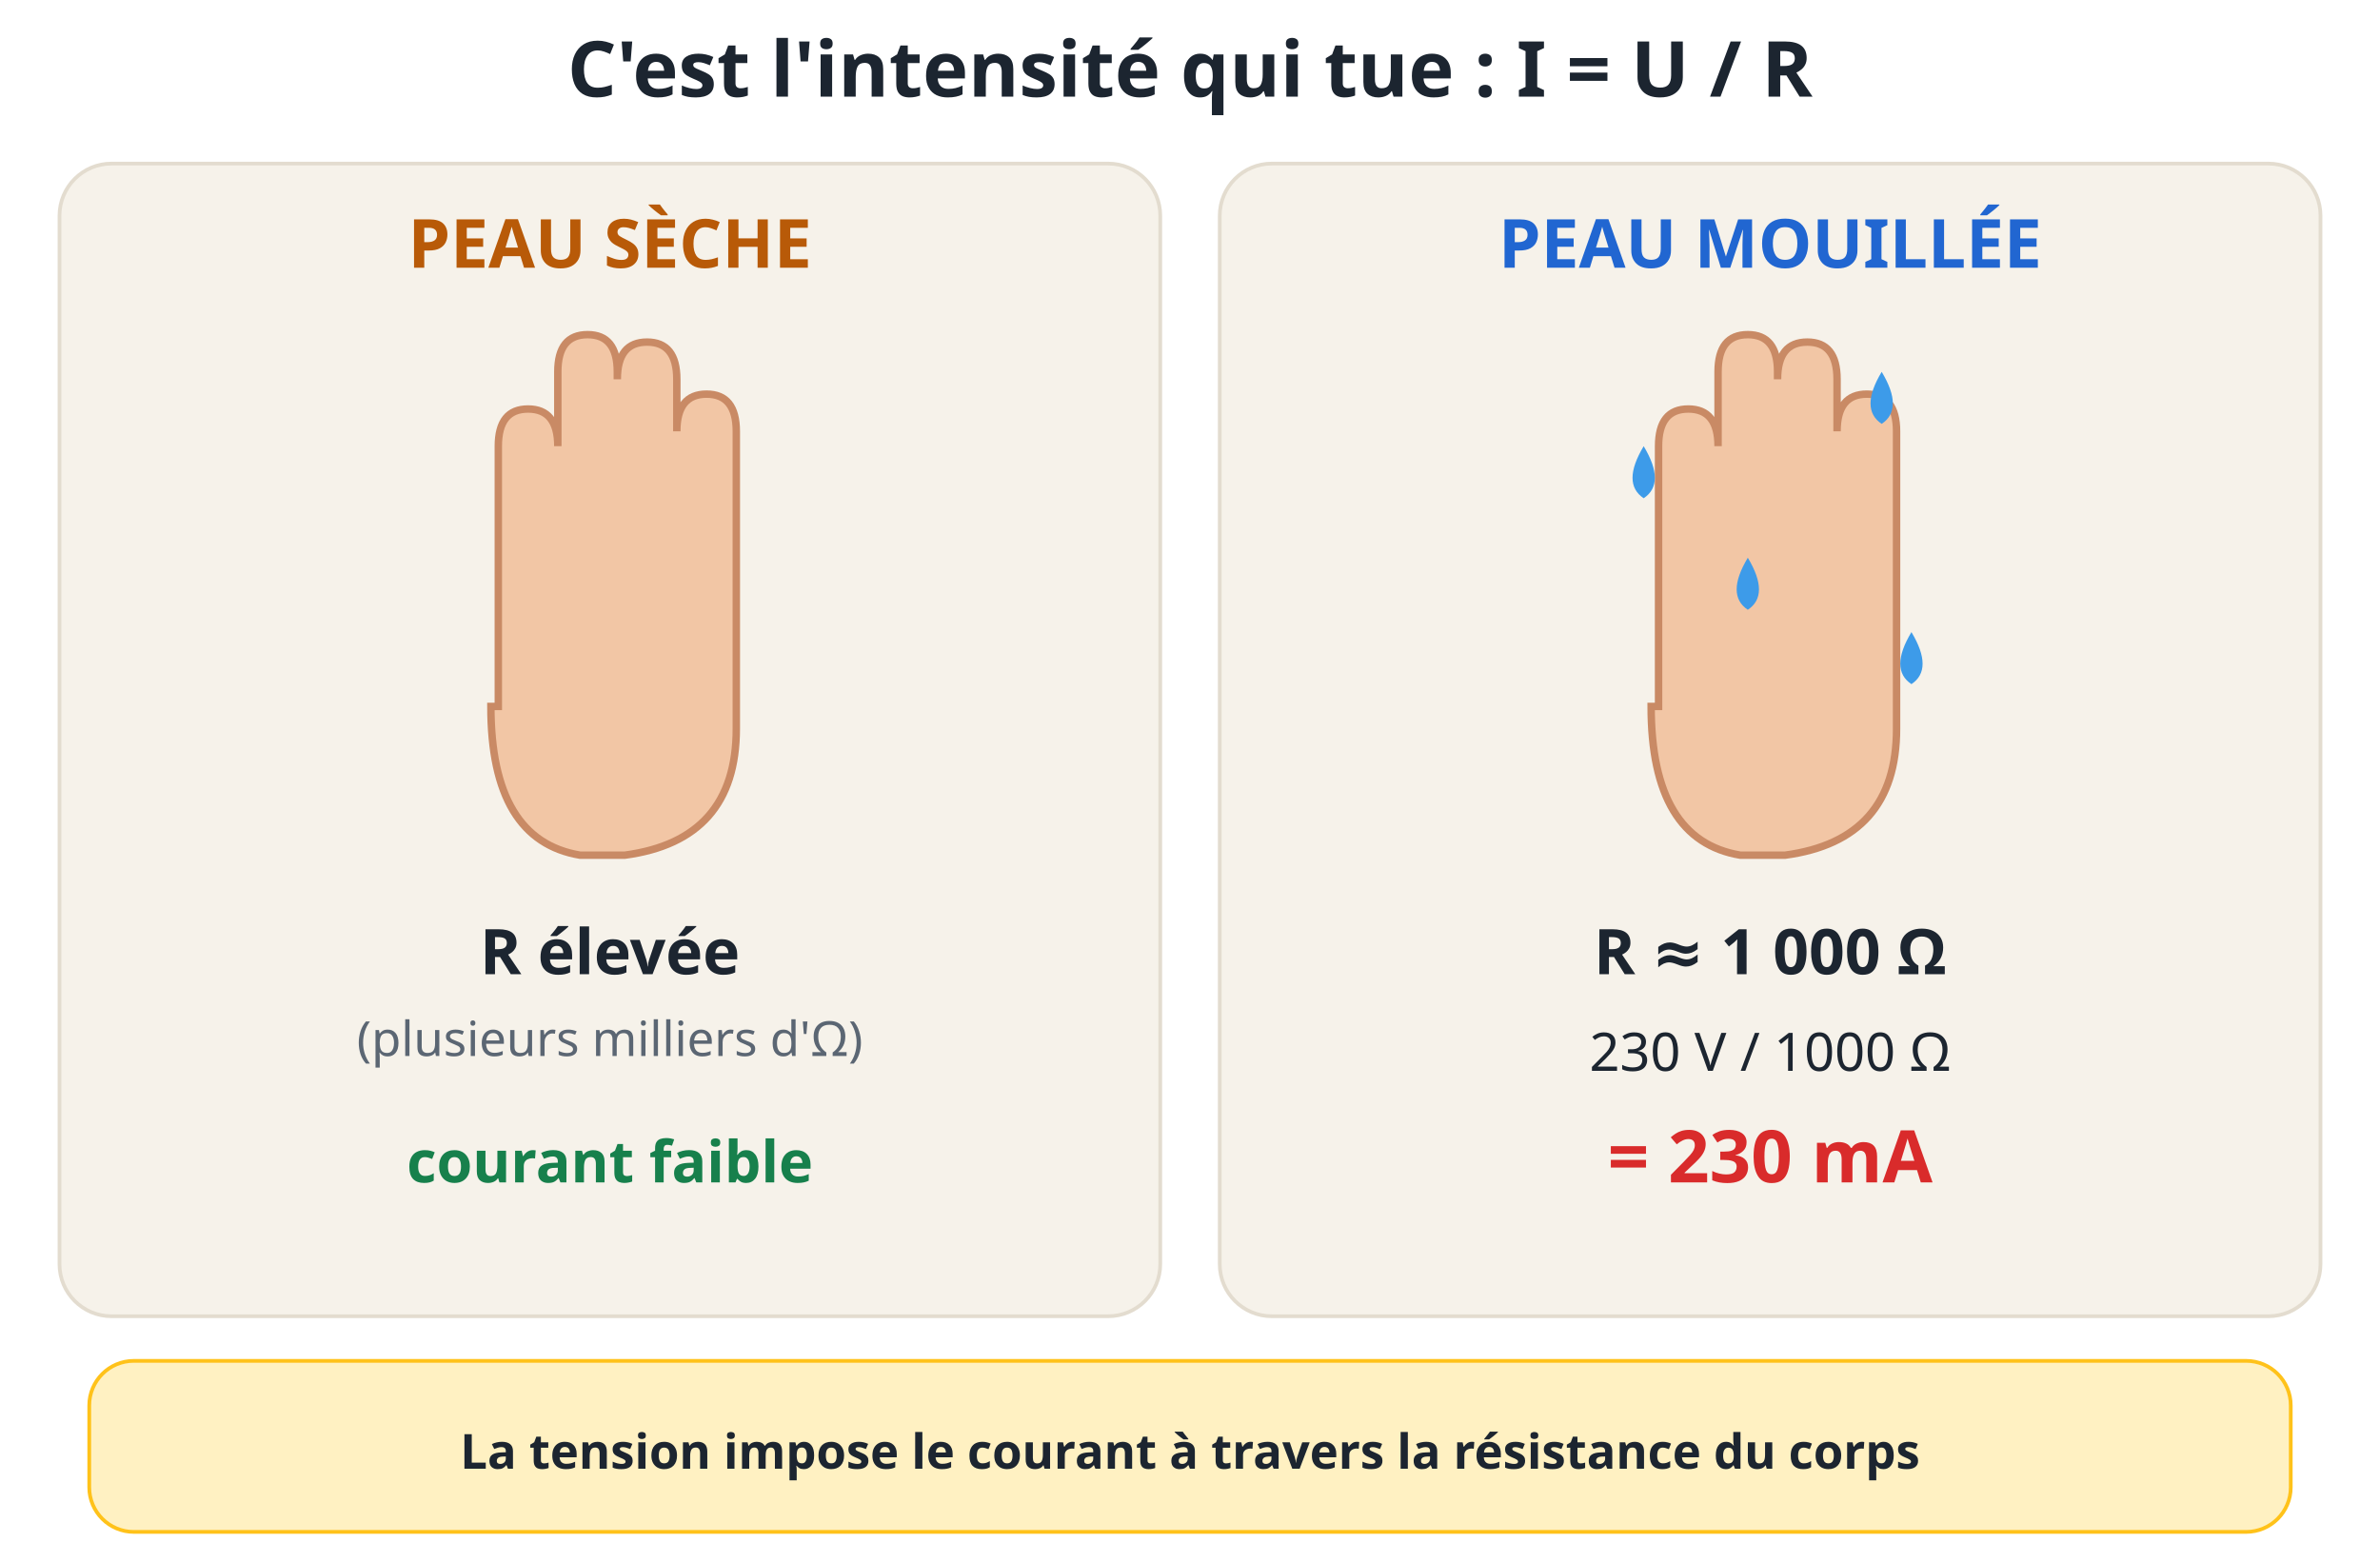
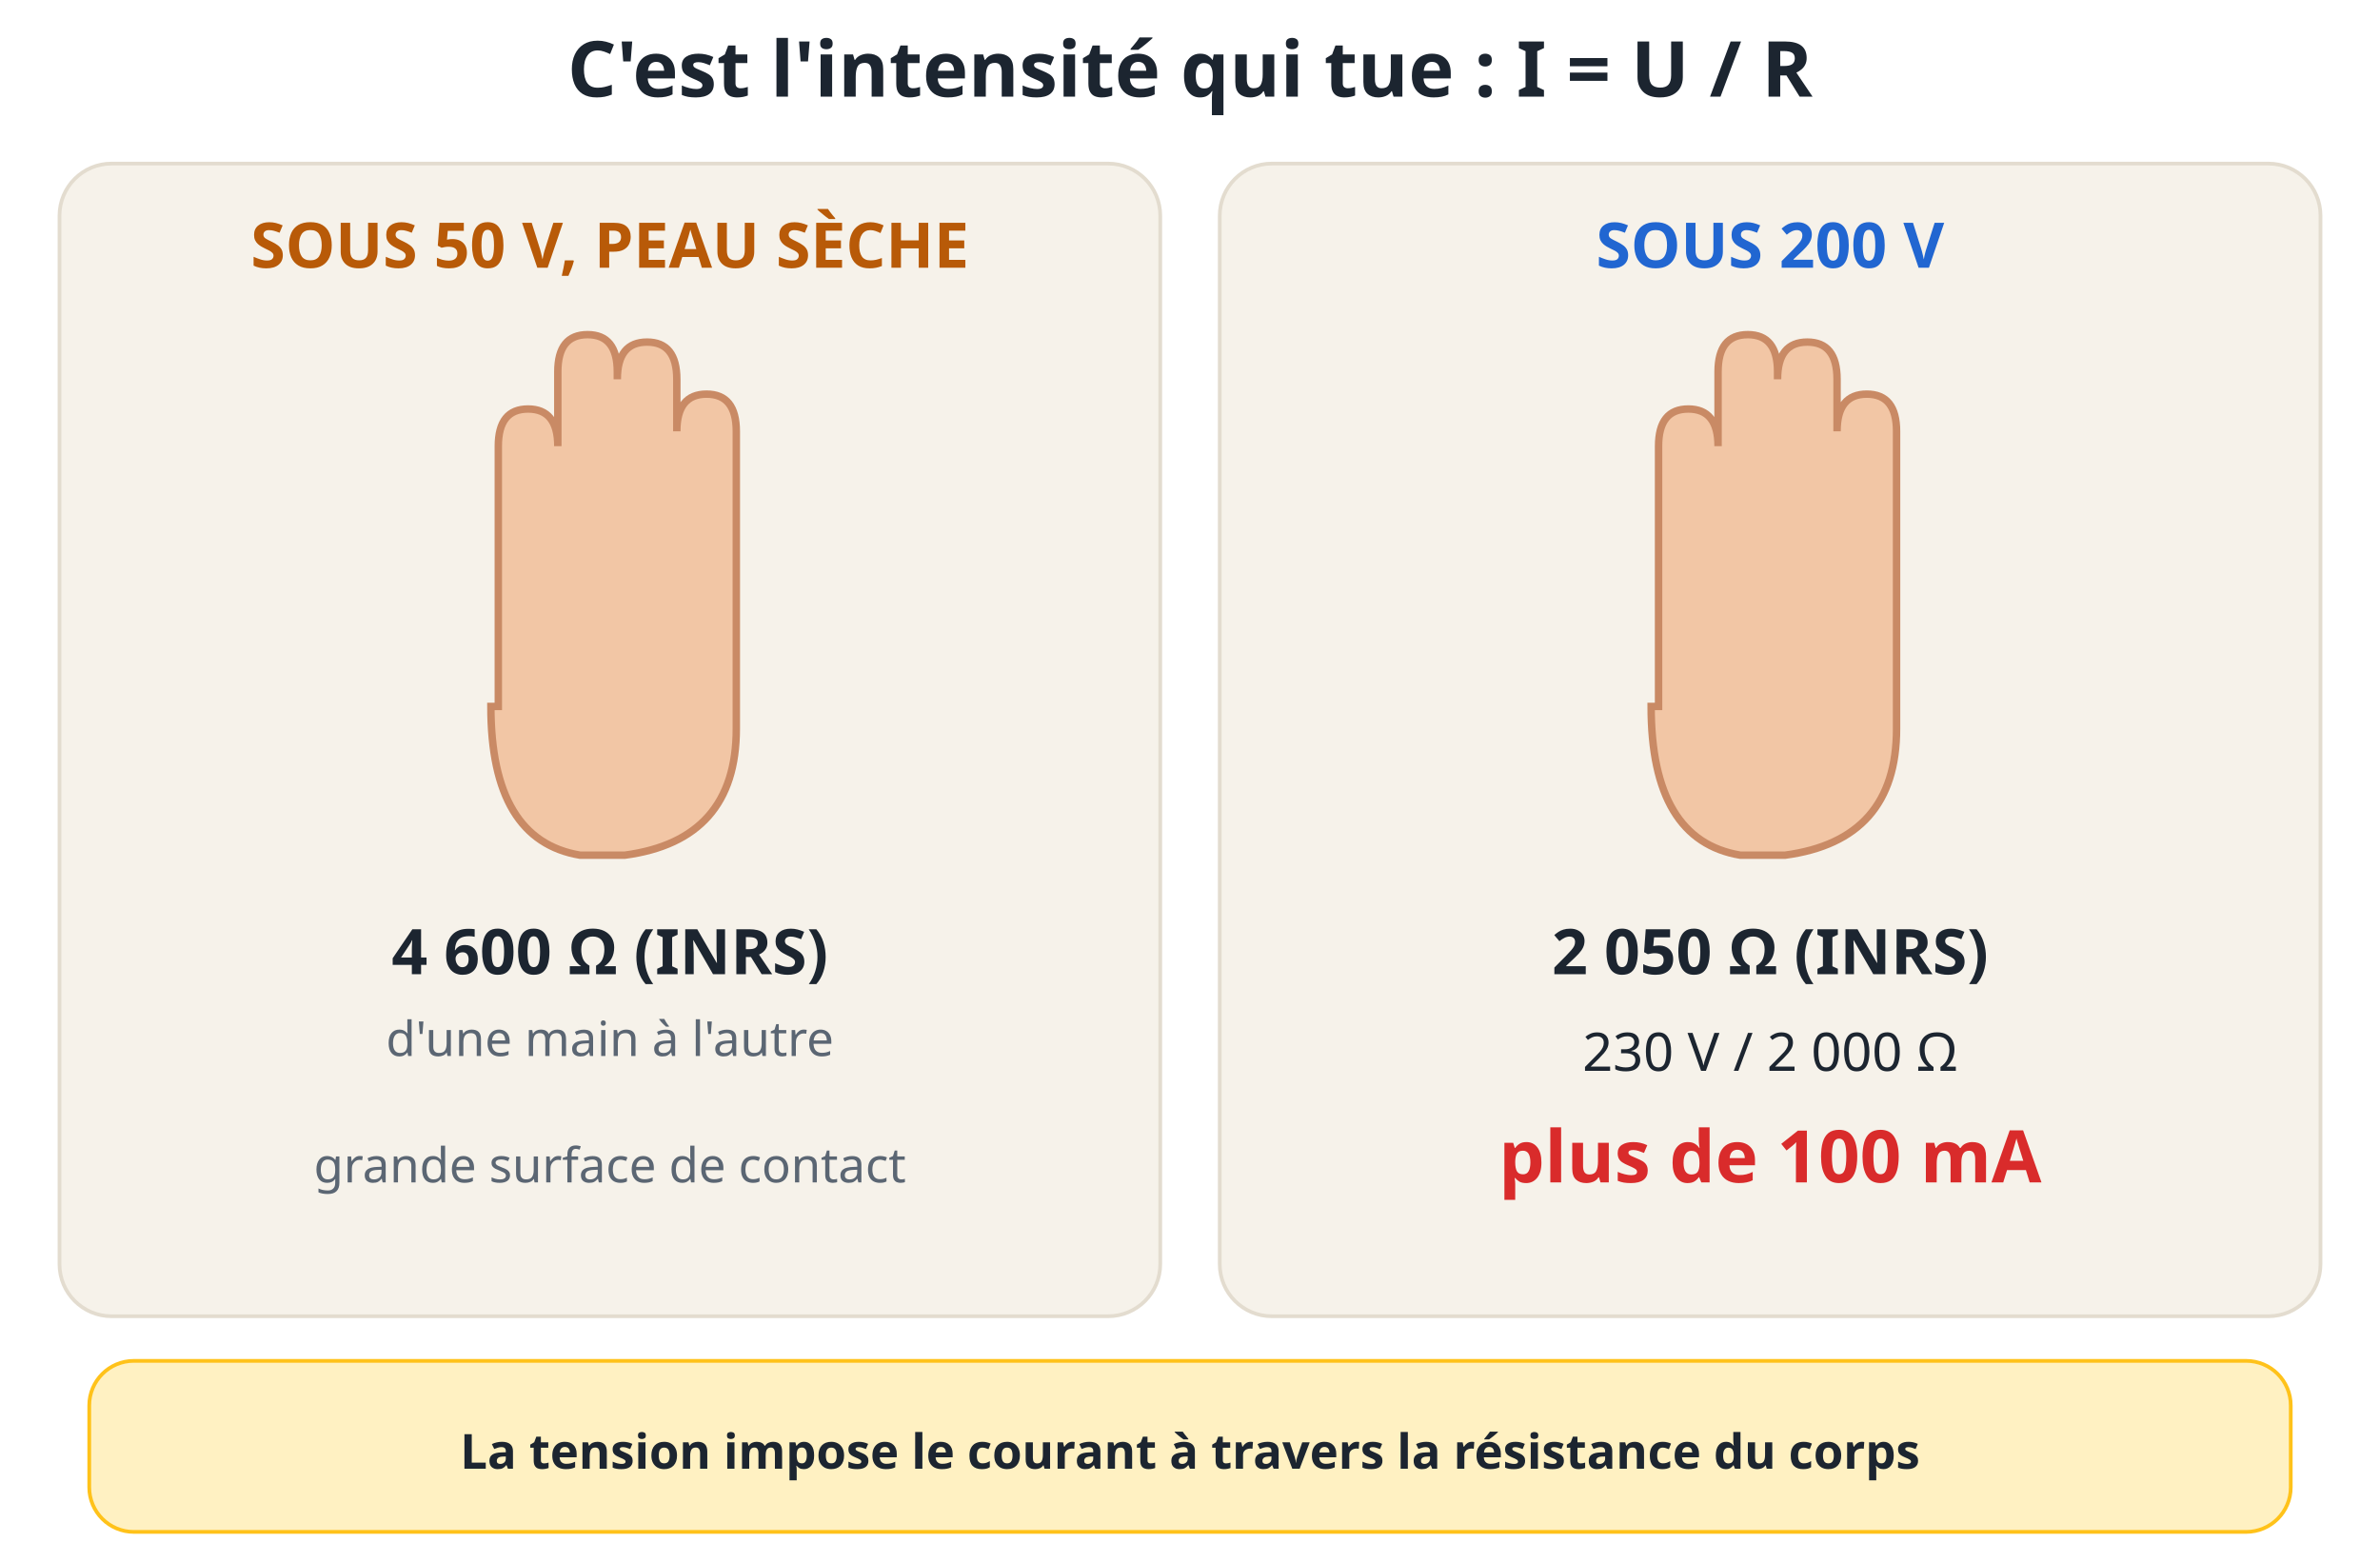
- <svg xmlns="http://www.w3.org/2000/svg" viewBox="0 0 640 420" font-family="'Segoe UI',system-ui,sans-serif" role="img" aria-label="Peau sèche : résistance élevée, plusieurs milliers d'ohms, courant faible. Peau mouillée : environ 1 000 Ω ; sous 230 V, le courant atteint 230 mA. La tension impose le courant à travers la résistance du corps">
+ <svg xmlns="http://www.w3.org/2000/svg" viewBox="0 0 640 420" font-family="'Segoe UI',system-ui,sans-serif" role="img" aria-label="D'une main à l'autre, le tableau de l'INRS donne 4 600 Ω sous 50 V peau sèche et 2 050 Ω sous 200 V. Avec 2 000 Ω environ, 230 V donnent plus de 100 mA. La tension impose le courant à travers la résistance du corps">
  <defs>
    <linearGradient id="corps" x1="0" y1="0" x2="1" y2="0">
      <stop offset="0" stop-color="#eef0f2" />
      <stop offset=".5" stop-color="#fdfdfd" />
      <stop offset="1" stop-color="#dfe2e6" />
    </linearGradient>
    <linearGradient id="nez" x1="0" y1="0" x2="0" y2="1">
      <stop offset="0" stop-color="#ffffff" />
      <stop offset="1" stop-color="#e9ebee" />
    </linearGradient>
    <linearGradient id="manette" x1="0" y1="0" x2="0" y2="1">
      <stop offset="0" stop-color="#4a5058" />
      <stop offset="1" stop-color="#23272c" />
    </linearGradient>
    <radialGradient id="vis" cx=".4" cy=".35" r=".7">
      <stop offset="0" stop-color="#f1f2f4" />
      <stop offset="1" stop-color="#8d949c" />
    </radialGradient>
    <linearGradient id="cuivreH" x1="0" y1="0" x2="0" y2="1">
      <stop offset="0" stop-color="#f0b77a" />
      <stop offset=".5" stop-color="#c9782f" />
      <stop offset="1" stop-color="#8f4f17" />
    </linearGradient>
    <linearGradient id="cuivreV" x1="0" y1="0" x2="1" y2="0">
      <stop offset="0" stop-color="#8f4f17" />
      <stop offset=".45" stop-color="#f0b77a" />
      <stop offset="1" stop-color="#9a5a1f" />
    </linearGradient>
    <linearGradient id="acierH" x1="0" y1="0" x2="0" y2="1">
      <stop offset="0" stop-color="#f4f5f7" />
      <stop offset=".5" stop-color="#aab1b9" />
      <stop offset="1" stop-color="#7d858e" />
    </linearGradient>
    <linearGradient id="cylH" x1="0" y1="0" x2="0" y2="1">
      <stop offset="0" stop-color="#d9dde1" />
      <stop offset=".35" stop-color="#ffffff" />
      <stop offset="1" stop-color="#c3c8ce" />
    </linearGradient>
    <linearGradient id="gaineV" x1="0" y1="0" x2="1" y2="0">
      <stop offset="0" stop-color="#a81d1d" />
      <stop offset=".4" stop-color="#ef4a4a" />
      <stop offset="1" stop-color="#b02020" />
    </linearGradient>
    <linearGradient id="chaud" x1="0" y1="0" x2="1" y2="0">
      <stop offset="0" stop-color="#3a3f46" />
      <stop offset=".5" stop-color="#e8590c" />
      <stop offset="1" stop-color="#ff3b1f" />
    </linearGradient>
    <linearGradient id="icta" x1="0" y1="0" x2="0" y2="1">
      <stop offset="0" stop-color="#8d949c" />
      <stop offset=".3" stop-color="#dfe3e7" />
      <stop offset="1" stop-color="#6b727a" />
    </linearGradient>
    <linearGradient id="tpc" x1="0" y1="0" x2="0" y2="1">
      <stop offset="0" stop-color="#b02020" />
      <stop offset=".3" stop-color="#ff6b5e" />
      <stop offset="1" stop-color="#8e1414" />
    </linearGradient>
    <linearGradient id="irl" x1="0" y1="0" x2="0" y2="1">
      <stop offset="0" stop-color="#aab1b9" />
      <stop offset=".3" stop-color="#f1f3f5" />
      <stop offset="1" stop-color="#8d949c" />
    </linearGradient>
    <linearGradient id="terre" x1="0" y1="0" x2="0" y2="1">
      <stop offset="0" stop-color="#c9a877" />
      <stop offset="1" stop-color="#a98557" />
    </linearGradient>
    <pattern id="vj" width="16" height="16" patternUnits="userSpaceOnUse" patternTransform="rotate(35)">
      <rect width="16" height="16" fill="#2e9e4f" />
      <rect width="7" height="16" fill="#f2d21a" />
    </pattern>
    <filter id="ombre" x="-15%" y="-15%" width="130%" height="140%">
      <feDropShadow dx="0" dy="4" stdDeviation="4" flood-color="#1b2430" flood-opacity=".25" />
    </filter>
    <g id="borne">
      <rect x="-12" y="-12" width="24" height="24" rx="4" fill="#2b3036" />
      <circle r="8" fill="url(#vis)" />
      <rect x="-6" y="-1.2" width="12" height="2.4" rx="1" fill="#5a616a" transform="rotate(-25)" />
    </g>
    <linearGradient id="cellule" x1="0" y1="0" x2="1" y2="1">
      <stop offset="0" stop-color="#2b4a8a" />
      <stop offset="1" stop-color="#16285a" />
    </linearGradient>
    <linearGradient id="cuve" x1="0" y1="0" x2="0" y2="1">
      <stop offset="0" stop-color="#ff6b5e" />
      <stop offset=".55" stop-color="#ffb3a0" />
      <stop offset="1" stop-color="#7fb8f0" />
    </linearGradient>
  </defs>
  <text x="320.0" y="26" text-anchor="middle" font-size="20.8" font-weight="800" fill="#1c2530">C'est l'intensité qui tue : I = U / R</text>
  <rect x="16" y="44" width="296" height="310" rx="14" fill="#f6f2ea" stroke="#e3dccf" />
  <rect x="328" y="44" width="296" height="310" rx="14" fill="#f6f2ea" stroke="#e3dccf" />
-   <text x="164" y="72" text-anchor="middle" font-size="18.2" font-weight="800" fill="#b85a08">PEAU SÈCHE</text>
-   <text x="476" y="72" text-anchor="middle" font-size="18.2" font-weight="800" fill="#2166d1">PEAU MOUILLÉE</text>
+   <text x="164" y="72" text-anchor="middle" font-size="16.9" font-weight="800" fill="#b85a08">SOUS 50 V, PEAU SÈCHE</text>
+   <text x="476" y="72" text-anchor="middle" font-size="16.9" font-weight="800" fill="#2166d1">SOUS 200 V</text>
  <path d="M134 190 V120 q0 -10 8 -10 q8 0 8 10 V100 q0 -10 8 -10 q8 0 8 10 V102 q0 -10 8 -10 q8 0 8 10 V116 q0 -10 8 -10 q8 0 8 10 V196 q0 30 -30 34 h-12 q-24 -4 -24 -40 Z" fill="#f2c6a5" stroke="#c98a65" stroke-width="2" />
  <path d="M446 190 V120 q0 -10 8 -10 q8 0 8 10 V100 q0 -10 8 -10 q8 0 8 10 V102 q0 -10 8 -10 q8 0 8 10 V116 q0 -10 8 -10 q8 0 8 10 V196 q0 30 -30 34 h-12 q-24 -4 -24 -40 Z" fill="#f2c6a5" stroke="#c98a65" stroke-width="2" />
-   <path d="M442 120 q-6 10 0 14 q6 -4 0 -14" fill="#3d9be9" />
-   <path d="M506 100 q-6 10 0 14 q6 -4 0 -14" fill="#3d9be9" />
-   <path d="M470 150 q-6 10 0 14 q6 -4 0 -14" fill="#3d9be9" />
-   <path d="M514 170 q-6 10 0 14 q6 -4 0 -14" fill="#3d9be9" />
-   <text x="164" y="262" text-anchor="middle" font-size="16.9" font-weight="800" fill="#1c2530">R élevée</text>
-   <text x="164" y="284" text-anchor="middle" font-size="13.0" font-weight="500" fill="#5b6673">(plusieurs milliers d'Ω)</text>
-   <text x="164" y="318" text-anchor="middle" font-size="15.6" font-weight="800" fill="#17804c">courant faible</text>
-   <text x="476" y="262" text-anchor="middle" font-size="16.9" font-weight="800" fill="#1c2530">R ≈ 1 000 Ω</text>
-   <text x="476" y="288" text-anchor="middle" font-size="14.3" font-weight="500" fill="#1c2530">230 V / 1000 Ω</text>
-   <text x="476" y="318" text-anchor="middle" font-size="19.5" font-weight="800" fill="#d92b2b">= 230 mA</text>
+   <text x="164" y="262" text-anchor="middle" font-size="16.9" font-weight="800" fill="#1c2530">4 600 Ω (INRS)</text>
+   <text x="164" y="284" text-anchor="middle" font-size="13.0" font-weight="500" fill="#5b6673">d'une main à l'autre</text>
+   <text x="164" y="318" text-anchor="middle" font-size="13.0" font-weight="500" fill="#5b6673">grande surface de contact</text>
+   <text x="476" y="262" text-anchor="middle" font-size="16.9" font-weight="800" fill="#1c2530">2 050 Ω (INRS)</text>
+   <text x="476" y="288" text-anchor="middle" font-size="14.3" font-weight="500" fill="#1c2530">230 V / 2 000 Ω</text>
+   <text x="476" y="318" text-anchor="middle" font-size="19.5" font-weight="800" fill="#d92b2b">plus de 100 mA</text>
  <rect x="24" y="366" width="592" height="46" rx="12" fill="#fff1c2" stroke="#ffc21a" />
  <text x="320" y="395.0" text-anchor="middle" font-size="13.0" font-weight="800" fill="#1c2530">La tension impose le courant à travers la résistance du corps</text>
</svg>
